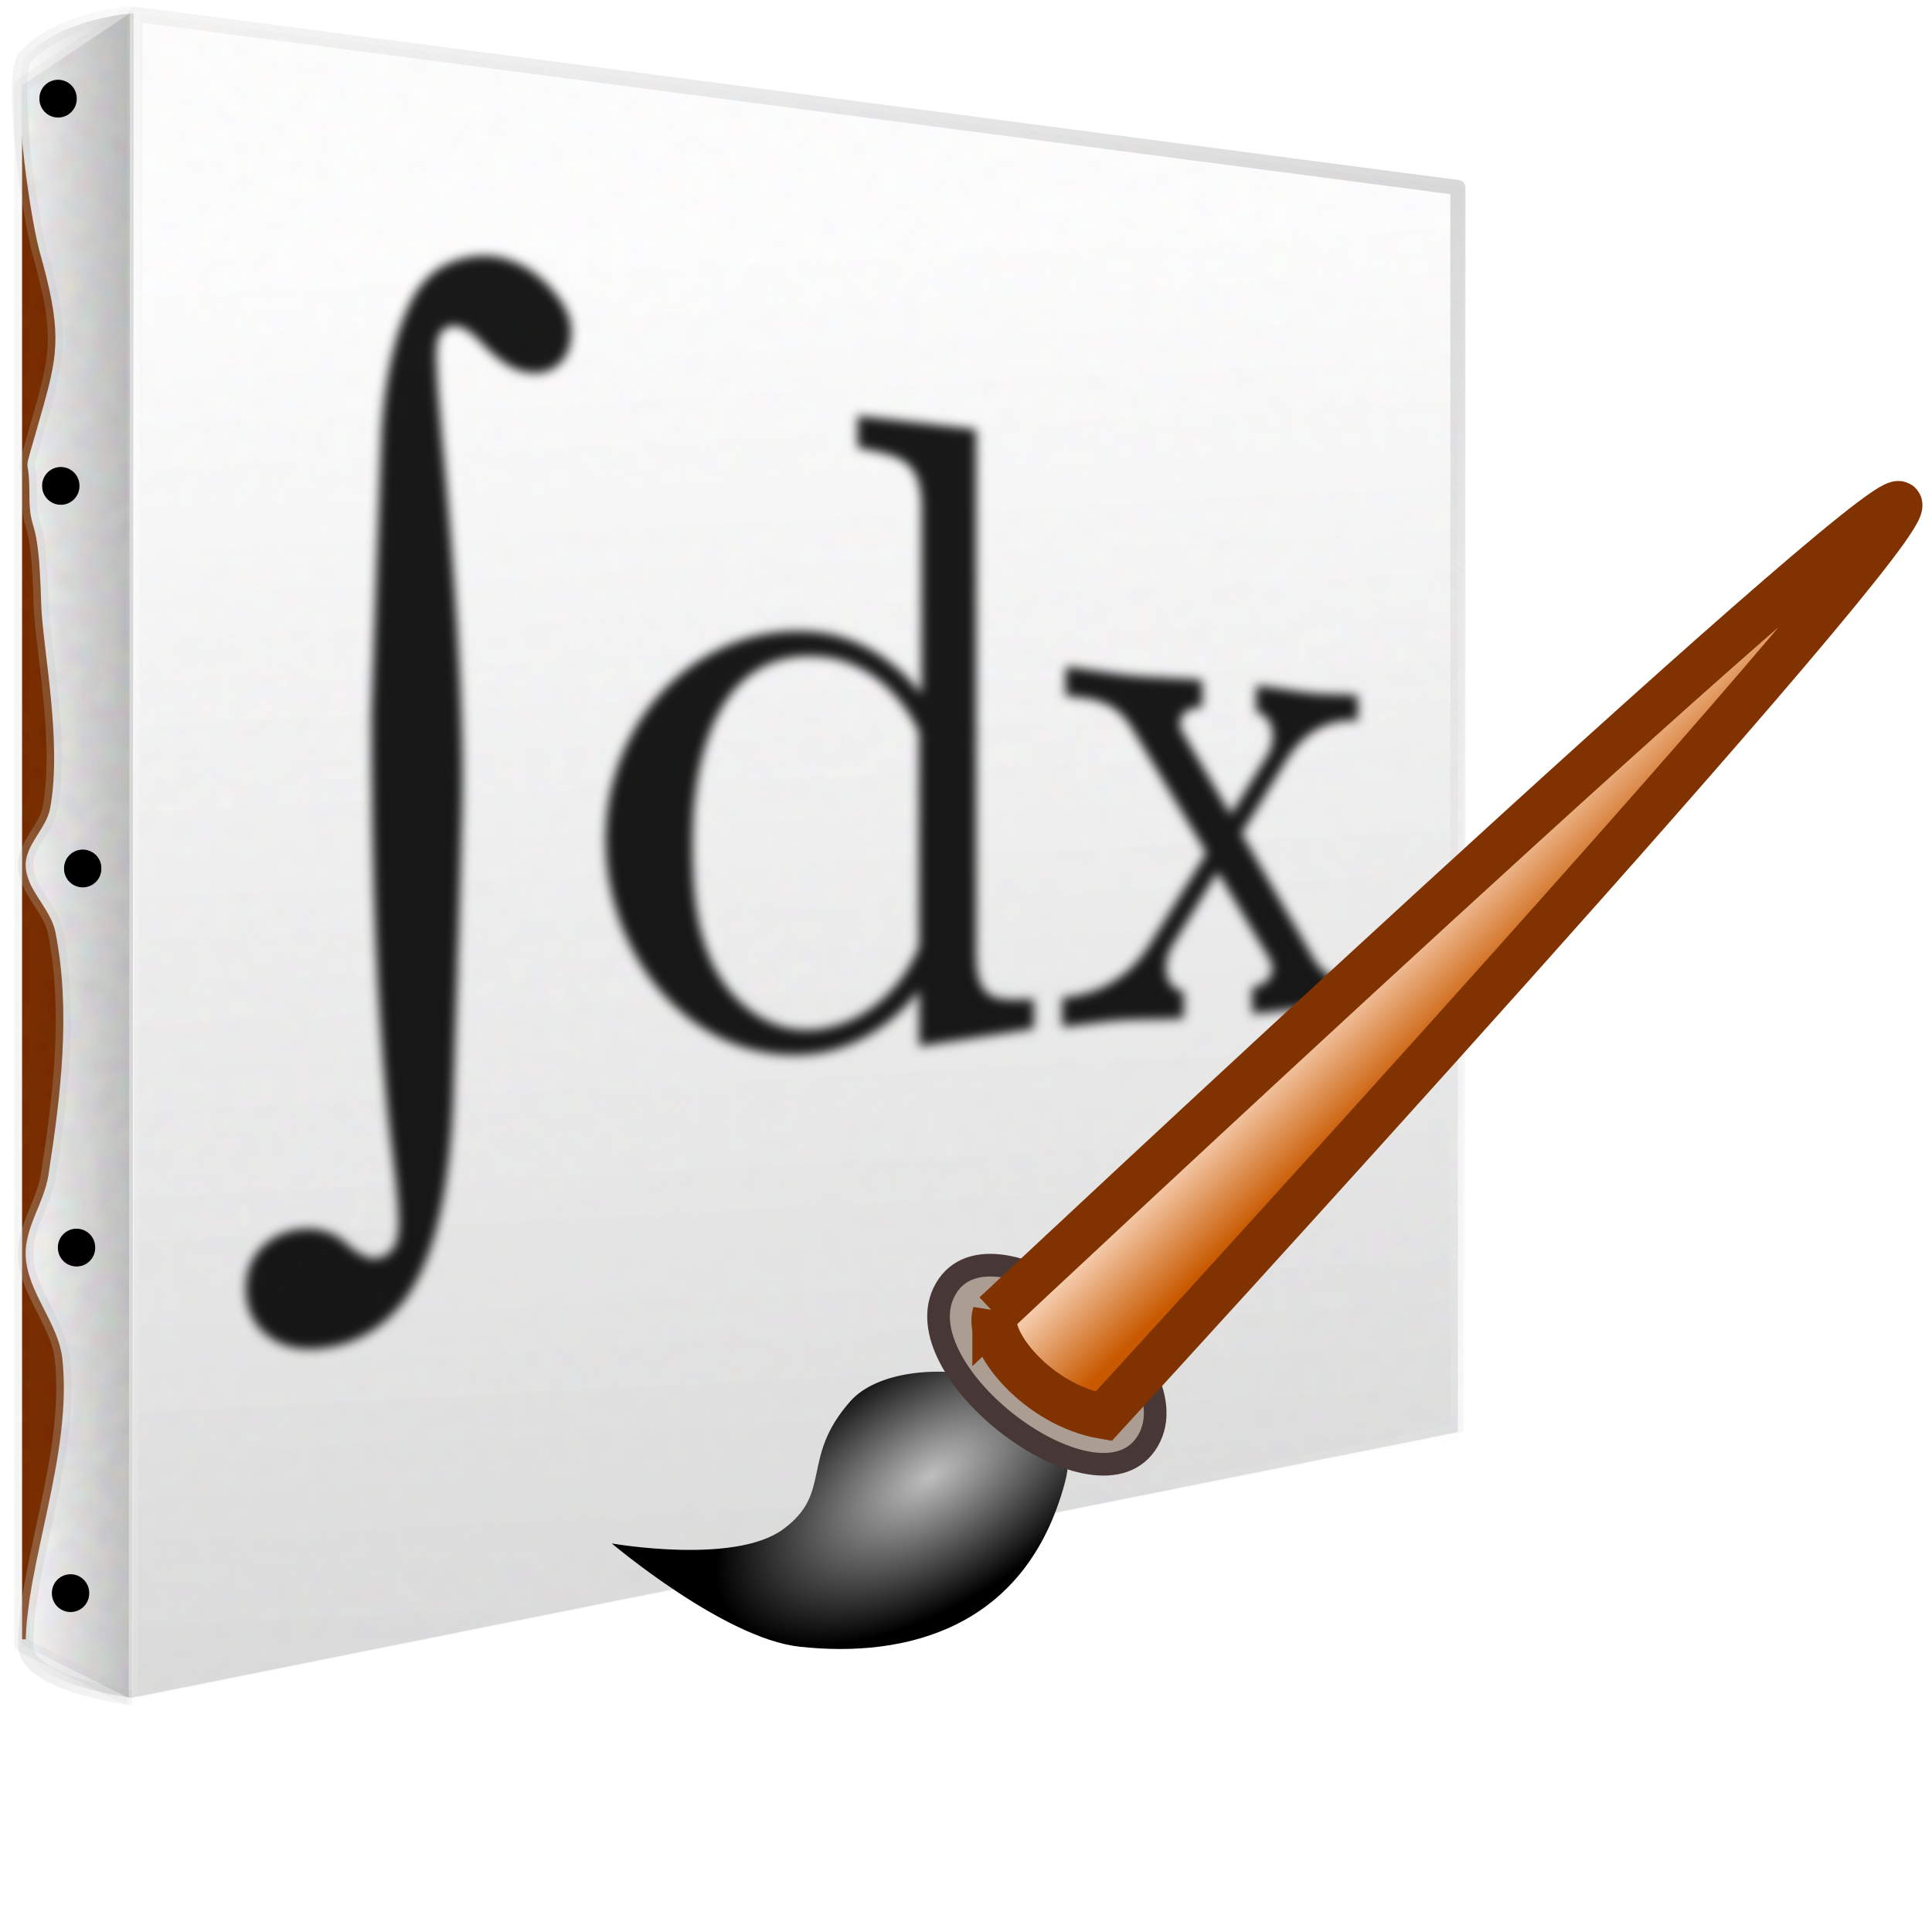
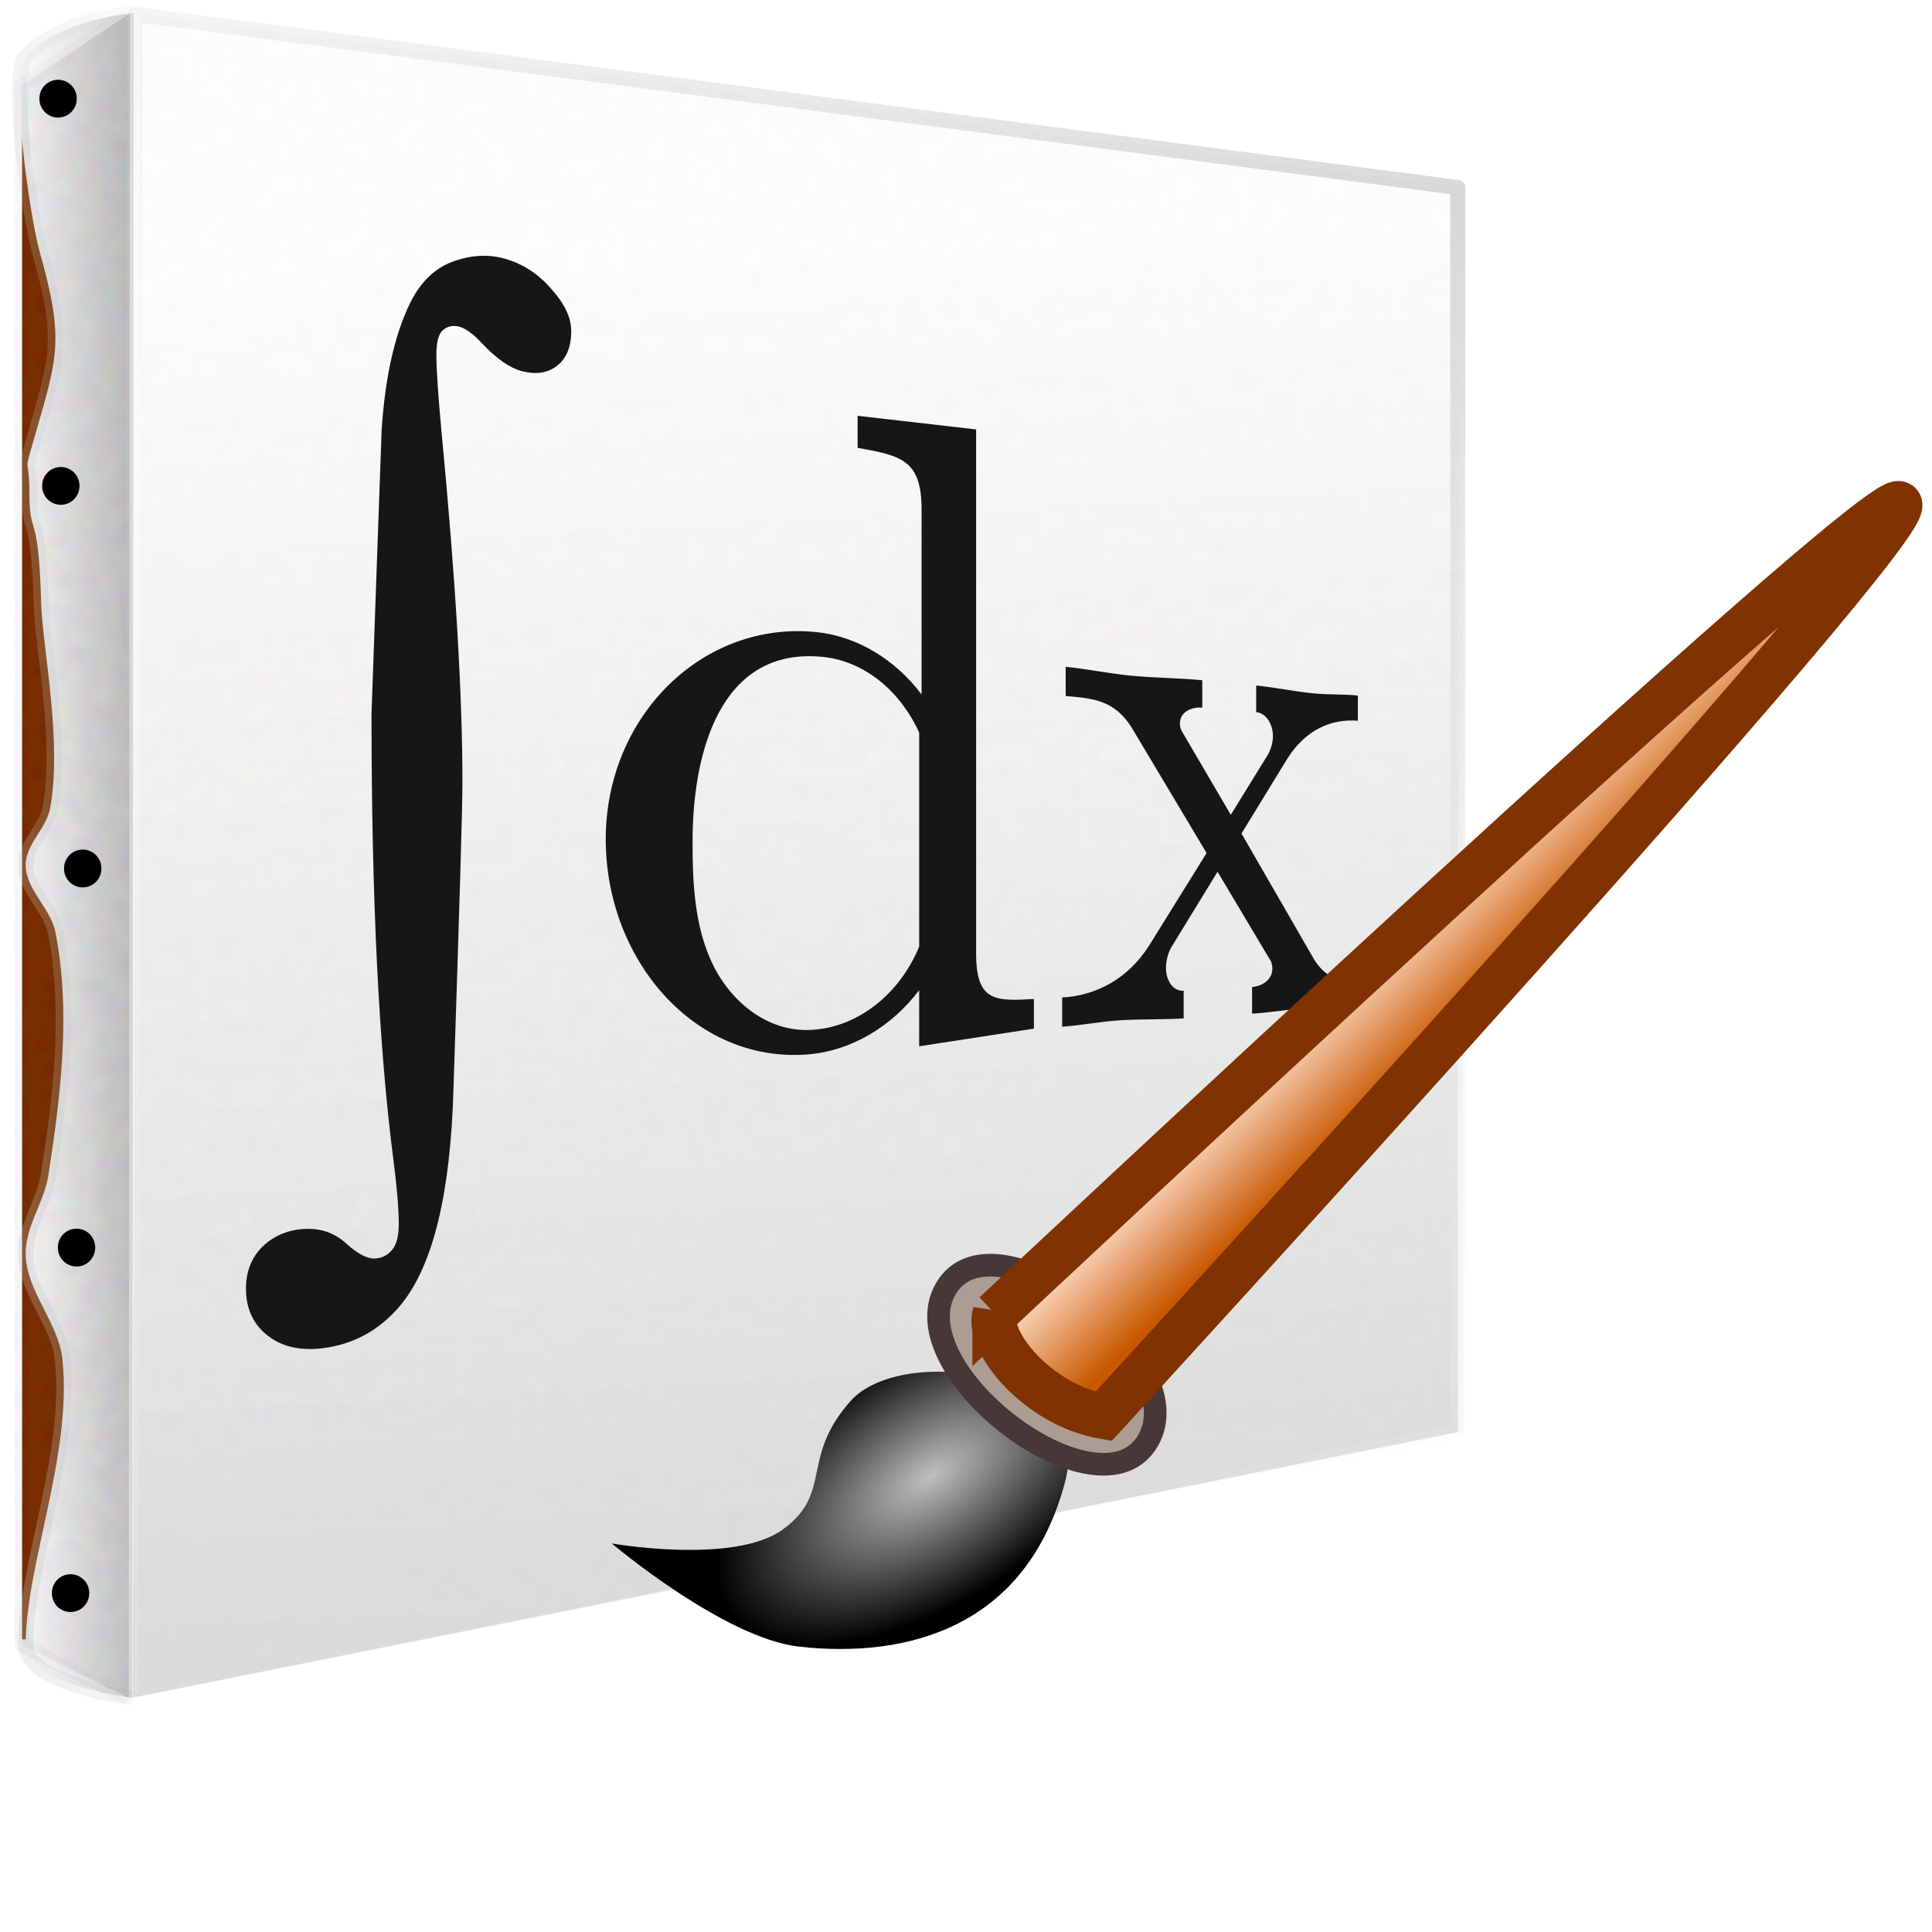
<svg xmlns="http://www.w3.org/2000/svg" xmlns:ns1="http://www.openswatchbook.org/uri/2009/osb" xmlns:xlink="http://www.w3.org/1999/xlink" version="1.1" id="svg3088" height="256" width="256" enable-background="new">
  <defs id="defs3090">
    <linearGradient id="linearGradient13475">
      <stop style="stop-color:#d0d0d0;stop-opacity:1;" offset="0" id="stop13477" />
      <stop style="stop-color:#cacaca;stop-opacity:0;" offset="1" id="stop13479" />
    </linearGradient>
    <linearGradient id="linearGradient13396">
      <stop style="stop-color:#c4c4c4;stop-opacity:1;" offset="0" id="stop13398" />
      <stop style="stop-color:#ffffff;stop-opacity:0;" offset="1" id="stop13400" />
    </linearGradient>
    <linearGradient id="linearGradient12834">
      <stop id="stop12836" offset="0" style="stop-color:#cfc4c4;stop-opacity:1" />
      <stop id="stop12838" offset="1" style="stop-color:#ffffff;stop-opacity:1" />
    </linearGradient>
    <linearGradient id="linearGradient4788" ns1:paint="solid">
      <stop style="stop-color:#ffffff;stop-opacity:1;" offset="0" id="stop4790" />
-     </linearGradient>
-     <linearGradient id="linearGradient3936">
-       <stop style="stop-color:#cbcbcb;stop-opacity:1;" offset="0" id="stop3938" />
-       <stop style="stop-color:#cbcbcb;stop-opacity:0;" offset="1" id="stop3940" />
    </linearGradient>
    <linearGradient id="linearGradient3924">
      <stop style="stop-color:#d4d4d4;stop-opacity:1;" offset="0" id="stop3926" />
      <stop style="stop-color:#ffffff;stop-opacity:1" offset="1" id="stop3928" />
    </linearGradient>
    <linearGradient id="linearGradient3970">
      <stop style="stop-color:#c85900;stop-opacity:1;" offset="0" id="stop3972" />
      <stop style="stop-color:#ffe4d1;stop-opacity:1;" offset="1" id="stop3974" />
    </linearGradient>
    <linearGradient id="linearGradient3962">
      <stop style="stop-color:#bfbfbf;stop-opacity:1;" offset="0" id="stop3964" />
      <stop style="stop-color:#000000;stop-opacity:1" offset="1" id="stop3966" />
    </linearGradient>
    <clipPath id="clipPath3088" clipPathUnits="userSpaceOnUse">
      <path id="path3090" d="m 0,0 595.276,0 0,841.89 L 0,841.89 0,0 z" />
    </clipPath>
    <radialGradient xlink:href="#linearGradient3962" id="radialGradient3133" gradientUnits="userSpaceOnUse" gradientTransform="matrix(0.8792177,-0.5750723,0.2955658,0.4518853,-280.8181,628.0653)" cx="134.835" cy="995.722" fx="134.835" fy="995.722" r="30.678" />
    <linearGradient xlink:href="#linearGradient3970" id="linearGradient3135" gradientUnits="userSpaceOnUse" x1="193.84" y1="947.997" x2="183.474" y2="937.497" />
    <linearGradient xlink:href="#linearGradient3970" id="linearGradient3998" gradientUnits="userSpaceOnUse" x1="193.84" y1="947.997" x2="183.474" y2="937.497" gradientTransform="translate(-9,-35)" />
    <radialGradient xlink:href="#linearGradient3962" id="radialGradient4002" gradientUnits="userSpaceOnUse" gradientTransform="matrix(0.8792177,-0.5750723,0.2955658,0.4518853,-289.8181,593.0653)" cx="134.835" cy="995.722" fx="134.835" fy="995.722" r="30.678" />
-     <radialGradient xlink:href="#linearGradient3962" id="radialGradient3413" gradientUnits="userSpaceOnUse" gradientTransform="matrix(0.8792177,-0.5750723,0.2955658,0.4518853,-289.8181,593.0653)" cx="134.835" cy="995.722" fx="134.835" fy="995.722" r="30.678" />
-     <linearGradient xlink:href="#linearGradient3970" id="linearGradient3415" gradientUnits="userSpaceOnUse" gradientTransform="translate(-9,-35)" x1="193.84" y1="947.997" x2="183.474" y2="937.497" />
-     <linearGradient xlink:href="#linearGradient3924" id="linearGradient3934" x1="97.431" y1="1183.729" x2="-8.574" y2="821.541" gradientUnits="userSpaceOnUse" />
-     <linearGradient xlink:href="#linearGradient3936" id="linearGradient3942" x1="-64.188" y1="909.624" x2="-81.809" y2="909.801" gradientUnits="userSpaceOnUse" />
    <filter id="filter3987" color-interpolation-filters="sRGB">
      <feGaussianBlur id="feGaussianBlur3989" stdDeviation="3" />
    </filter>
    <linearGradient xlink:href="#linearGradient3936-6" id="linearGradient3942-2" x1="-64.188" y1="909.624" x2="-81.809" y2="909.801" gradientUnits="userSpaceOnUse" />
    <linearGradient id="linearGradient3936-6">
      <stop style="stop-color:#cfcfcf;stop-opacity:1;" offset="0" id="stop3938-0" />
      <stop style="stop-color:#ffffff;stop-opacity:1;" offset="1" id="stop3940-1" />
    </linearGradient>
    <linearGradient xlink:href="#linearGradient3924-5" id="linearGradient3934-4" x1="97.431" y1="1183.729" x2="-8.574" y2="821.541" gradientUnits="userSpaceOnUse" />
    <linearGradient id="linearGradient3924-5">
      <stop style="stop-color:#d4d4d4;stop-opacity:1;" offset="0" id="stop3926-3" />
      <stop style="stop-color:#ffffff;stop-opacity:1" offset="1" id="stop3928-6" />
    </linearGradient>
    <radialGradient xlink:href="#linearGradient3962-2" id="radialGradient3413-3" gradientUnits="userSpaceOnUse" gradientTransform="matrix(0.8792177,-0.5750723,0.2955658,0.4518853,-289.8181,593.0653)" cx="134.835" cy="995.722" fx="134.835" fy="995.722" r="30.678" />
    <linearGradient id="linearGradient3962-2">
      <stop style="stop-color:#bfbfbf;stop-opacity:1;" offset="0" id="stop3964-7" />
      <stop style="stop-color:#000000;stop-opacity:1" offset="1" id="stop3966-0" />
    </linearGradient>
    <linearGradient xlink:href="#linearGradient3970-4" id="linearGradient3415-7" gradientUnits="userSpaceOnUse" gradientTransform="translate(-9,-35)" x1="193.84" y1="947.997" x2="183.474" y2="937.497" />
    <linearGradient id="linearGradient3970-4">
      <stop style="stop-color:#c85900;stop-opacity:1;" offset="0" id="stop3972-8" />
      <stop style="stop-color:#ffe4d1;stop-opacity:1;" offset="1" id="stop3974-1" />
    </linearGradient>
    <linearGradient xlink:href="#linearGradient3936-6" id="linearGradient4222" gradientUnits="userSpaceOnUse" x1="-64.188" y1="909.624" x2="-81.809" y2="909.801" />
    <linearGradient xlink:href="#linearGradient3924-5" id="linearGradient4224" gradientUnits="userSpaceOnUse" x1="97.431" y1="1183.729" x2="-8.574" y2="821.541" />
    <radialGradient xlink:href="#linearGradient3962-2" id="radialGradient4226" gradientUnits="userSpaceOnUse" gradientTransform="matrix(0.8792177,-0.5750723,0.2955658,0.4518853,-289.8181,593.0653)" cx="134.835" cy="995.722" fx="134.835" fy="995.722" r="30.678" />
    <linearGradient xlink:href="#linearGradient3970-4" id="linearGradient4228" gradientUnits="userSpaceOnUse" gradientTransform="translate(-9,-35)" x1="193.84" y1="947.997" x2="183.474" y2="937.497" />
    <linearGradient xlink:href="#linearGradient3936-6" id="linearGradient4272" gradientUnits="userSpaceOnUse" x1="-64.188" y1="909.624" x2="-81.809" y2="909.801" />
    <linearGradient xlink:href="#linearGradient3924-5" id="linearGradient4274" gradientUnits="userSpaceOnUse" x1="97.431" y1="1183.729" x2="-8.574" y2="821.541" />
    <radialGradient xlink:href="#linearGradient3962-2" id="radialGradient4276" gradientUnits="userSpaceOnUse" gradientTransform="matrix(0.8792177,-0.5750723,0.2955658,0.4518853,-289.8181,593.0653)" cx="134.835" cy="995.722" fx="134.835" fy="995.722" r="30.678" />
    <linearGradient xlink:href="#linearGradient3970-4" id="linearGradient4278" gradientUnits="userSpaceOnUse" gradientTransform="translate(-9,-35)" x1="193.84" y1="947.997" x2="183.474" y2="937.497" />
    <linearGradient xlink:href="#linearGradient3936-6" id="linearGradient4300" gradientUnits="userSpaceOnUse" x1="-64.188" y1="909.624" x2="-81.809" y2="909.801" />
    <linearGradient xlink:href="#linearGradient3924-5" id="linearGradient4302" gradientUnits="userSpaceOnUse" x1="97.431" y1="1183.729" x2="-8.574" y2="821.541" />
    <radialGradient xlink:href="#linearGradient3962-2" id="radialGradient4304" gradientUnits="userSpaceOnUse" gradientTransform="matrix(0.8792177,-0.5750723,0.2955658,0.4518853,-289.8181,593.0653)" cx="134.835" cy="995.722" fx="134.835" fy="995.722" r="30.678" />
    <linearGradient xlink:href="#linearGradient3970-4" id="linearGradient4306" gradientUnits="userSpaceOnUse" gradientTransform="translate(-9,-35)" x1="193.84" y1="947.997" x2="183.474" y2="937.497" />
    <linearGradient xlink:href="#linearGradient3936-6" id="linearGradient4327" gradientUnits="userSpaceOnUse" x1="-64.188" y1="909.624" x2="-81.809" y2="909.801" />
    <linearGradient xlink:href="#linearGradient3924-5" id="linearGradient4329" gradientUnits="userSpaceOnUse" x1="97.431" y1="1183.729" x2="-8.574" y2="821.541" />
    <radialGradient xlink:href="#linearGradient3962-2" id="radialGradient4331" gradientUnits="userSpaceOnUse" gradientTransform="matrix(0.8792177,-0.5750723,0.2955658,0.4518853,-289.8181,593.0653)" cx="134.835" cy="995.722" fx="134.835" fy="995.722" r="30.678" />
    <linearGradient xlink:href="#linearGradient3970-4" id="linearGradient4333" gradientUnits="userSpaceOnUse" gradientTransform="translate(-9,-35)" x1="193.84" y1="947.997" x2="183.474" y2="937.497" />
    <linearGradient xlink:href="#linearGradient3936-6" id="linearGradient4355" gradientUnits="userSpaceOnUse" x1="-64.188" y1="909.624" x2="-81.809" y2="909.801" gradientTransform="translate(-245.247,-7.144219)" />
    <radialGradient xlink:href="#linearGradient3962-2" id="radialGradient4357" gradientUnits="userSpaceOnUse" gradientTransform="matrix(0.8792177,-0.5750723,0.2955658,0.4518853,-289.8181,593.0653)" cx="134.835" cy="995.722" fx="134.835" fy="995.722" r="30.678" />
    <linearGradient xlink:href="#linearGradient3970-4" id="linearGradient4359" gradientUnits="userSpaceOnUse" gradientTransform="translate(-9,-35)" x1="193.84" y1="947.997" x2="183.474" y2="937.497" />
    <filter id="filter4592" x="-0.25" y="-0.25" width="1.5" height="1.5" color-interpolation-filters="sRGB">
      <feGaussianBlur id="feGaussianBlur4594" stdDeviation="1" result="result6" />
      <feComposite id="feComposite4596" in2="result6" operator="in" in="result6" result="result7" />
      <feGaussianBlur id="feGaussianBlur4598" stdDeviation="8" result="result3" in="result7" />
      <feComposite id="feComposite4600" in2="result7" operator="over" result="result91" />
      <feComposite id="feComposite4602" in2="result91" operator="in" in="result3" result="result5" />
      <feColorMatrix id="feColorMatrix4604" values="0 0 0 -1 0 0 0 0 -1 0 0 0 0 -1 0 0 0 0 1 0 " result="result4" />
      <feSpecularLighting id="feSpecularLighting4606" surfaceScale="3" specularConstant="2" specularExponent="45" in="result4" result="result11">
        <fePointLight id="fePointLight4608" x="-5000" y="-10000" z="20000" />
      </feSpecularLighting>
      <feComposite id="feComposite4610" in2="result4" operator="arithmetic" k1="1" result="result10" />
      <feComposite id="feComposite4612" in2="result10" operator="arithmetic" k2="0.5" k3="1" in="result5" result="result8" />
      <feComposite id="feComposite4614" in2="result8" result="result9" />
      <feBlend id="feBlend4616" in2="result9" mode="normal" />
    </filter>
    <filter id="filter4650" color-interpolation-filters="sRGB">
      <feGaussianBlur id="feGaussianBlur4652" stdDeviation="3" />
    </filter>
    <filter id="filter4732" color-interpolation-filters="sRGB">
      <feTurbulence id="feTurbulence4734" numOctaves="5" baseFrequency="0.02" type="fractalNoise" />
      <feColorMatrix id="feColorMatrix4736" result="result0" values="1 0 0 0 0 0 1 0 0 0 0 0 1 0 0 0 0 0 3 -1 " />
      <feFlood id="feFlood4738" flood-opacity="1" flood-color="rgb(145,199,195)" result="result1" />
      <feBlend id="feBlend4740" in2="SourceGraphic" mode="normal" in="result1" result="result2" />
      <feComposite id="feComposite4742" in2="result0" operator="out" result="result3" />
      <feComposite id="feComposite4744" in2="SourceGraphic" operator="atop" />
    </filter>
    <filter id="filter4774" color-interpolation-filters="sRGB">
      <feTurbulence id="feTurbulence4776" numOctaves="5" baseFrequency="0.02" type="fractalNoise" />
      <feColorMatrix id="feColorMatrix4778" result="result0" values="1 0 0 0 0 0 1 0 0 0 0 0 1 0 0 0 0 0 3 -1 " />
      <feFlood id="feFlood4780" flood-opacity="1" flood-color="rgb(145,199,195)" result="result1" />
      <feBlend id="feBlend4782" in2="SourceGraphic" mode="normal" in="result1" result="result2" />
      <feComposite id="feComposite4784" in2="result0" operator="out" result="result3" />
      <feComposite id="feComposite4786" in2="SourceGraphic" operator="atop" />
    </filter>
    <filter id="filter5166">
      <feGaussianBlur stdDeviation="0.884" id="feGaussianBlur5168" />
    </filter>
    <filter id="filter5170" color-interpolation-filters="sRGB">
      <feTurbulence id="feTurbulence5172" numOctaves="5" baseFrequency="0.02" type="fractalNoise" />
      <feColorMatrix id="feColorMatrix5174" result="result0" values="1 0 0 0 0 0 1 0 0 0 0 0 1 0 0 0 0 0 3 -1 " />
      <feFlood id="feFlood5176" flood-opacity="1" flood-color="rgb(145,199,195)" result="result1" />
      <feBlend id="feBlend5178" in2="SourceGraphic" mode="normal" in="result1" result="result2" />
      <feComposite id="feComposite5180" in2="result0" operator="out" result="result3" />
      <feComposite id="feComposite5182" in2="SourceGraphic" operator="atop" />
    </filter>
    <filter id="filter6786" color-interpolation-filters="sRGB">
      <feTurbulence id="feTurbulence6788" numOctaves="5" baseFrequency="0.02" type="fractalNoise" result="result4" />
      <feColorMatrix id="feColorMatrix6790" result="result0" values="1 0 0 0 0 0 1 0 0 0 0 0 1 0 0 0 0 0 3 -1 " />
      <feFlood id="feFlood6792" flood-opacity="1" flood-color="rgb(145,199,195)" result="result1" in="result4" />
      <feBlend id="feBlend6794" in2="SourceGraphic" mode="normal" in="result1" result="result2" />
      <feComposite id="feComposite6796" in2="result0" operator="out" result="result3" />
      <feComposite id="feComposite6798" in2="SourceGraphic" operator="atop" />
    </filter>
    <linearGradient xlink:href="#linearGradient3924-5" id="linearGradient12772" x1="-187.047" y1="1065.337" x2="-199.683" y2="821.385" gradientUnits="userSpaceOnUse" />
    <filter id="filter12787">
      <feTurbulence id="feTurbulence12789" type="fractalNoise" result="result1" baseFrequency="0.386" in="SourceGraphic" />
      <feComposite id="feComposite13384" operator="out" result="result2" in2="result1" />
      <feComposite id="feComposite13386" in2="SourceGraphic" operator="atop" />
    </filter>
    <linearGradient xlink:href="#linearGradient3924-5" id="linearGradient12832" x1="-107.962" y1="261.754" x2="-198.871" y2="102.754" gradientUnits="userSpaceOnUse" />
    <linearGradient xlink:href="#linearGradient13396" id="linearGradient13394" x1="-171.198" y1="740.068" x2="-291.192" y2="911.188" gradientUnits="userSpaceOnUse" />
    <linearGradient xlink:href="#linearGradient3936-6" id="linearGradient13436" gradientUnits="userSpaceOnUse" gradientTransform="translate(-245.247,-7.144219)" x1="-64.188" y1="909.624" x2="-81.809" y2="909.801" />
    <linearGradient xlink:href="#linearGradient3924-5" id="linearGradient13438" gradientUnits="userSpaceOnUse" x1="-187.047" y1="1065.337" x2="-199.683" y2="821.385" />
    <linearGradient xlink:href="#linearGradient13396" id="linearGradient13440" gradientUnits="userSpaceOnUse" x1="-171.198" y1="740.068" x2="-291.192" y2="911.188" />
    <linearGradient xlink:href="#linearGradient3924-5" id="linearGradient13442" gradientUnits="userSpaceOnUse" x1="-107.962" y1="261.754" x2="-198.871" y2="102.754" />
    <radialGradient xlink:href="#linearGradient3962-2" id="radialGradient13444" gradientUnits="userSpaceOnUse" gradientTransform="matrix(0.8792177,-0.5750723,0.2955658,0.4518853,-289.8181,593.0653)" cx="134.835" cy="995.722" fx="134.835" fy="995.722" r="30.678" />
    <linearGradient xlink:href="#linearGradient3970-4" id="linearGradient13446" gradientUnits="userSpaceOnUse" gradientTransform="translate(-9,-35)" x1="193.84" y1="947.997" x2="183.474" y2="937.497" />
    <linearGradient xlink:href="#linearGradient3924-5" id="linearGradient13457" gradientUnits="userSpaceOnUse" x1="-107.962" y1="261.754" x2="-198.871" y2="102.754" gradientTransform="translate(329.5118,5.656854)" />
    <linearGradient xlink:href="#linearGradient3924-5" id="linearGradient13467" gradientUnits="userSpaceOnUse" x1="-187.047" y1="1065.337" x2="-199.683" y2="821.385" gradientTransform="translate(329.5118,-790.7053)" />
    <linearGradient xlink:href="#linearGradient13396" id="linearGradient13469" gradientUnits="userSpaceOnUse" x1="-171.198" y1="740.068" x2="-291.192" y2="911.188" gradientTransform="translate(329.5118,-790.7053)" />
    <linearGradient xlink:href="#linearGradient3936-6" id="linearGradient13472" gradientUnits="userSpaceOnUse" gradientTransform="translate(84.26476,-797.8496)" x1="-64.188" y1="909.624" x2="-81.809" y2="909.801" />
    <linearGradient xlink:href="#linearGradient13475" id="linearGradient13481" x1="-60.601" y1="108.365" x2="30.72" y2="103.865" gradientUnits="userSpaceOnUse" />
    <linearGradient xlink:href="#linearGradient3936-6" id="linearGradient3249" gradientUnits="userSpaceOnUse" gradientTransform="translate(18.26476,-797.8496)" x1="-64.188" y1="909.624" x2="-81.809" y2="909.801" />
    <linearGradient xlink:href="#linearGradient13475" id="linearGradient3251" gradientUnits="userSpaceOnUse" x1="-60.601" y1="108.365" x2="30.72" y2="103.865" gradientTransform="translate(-66,0)" />
    <linearGradient xlink:href="#linearGradient3936-6" id="linearGradient3254" gradientUnits="userSpaceOnUse" gradientTransform="translate(83.76476,-797.8496)" x1="-64.188" y1="909.624" x2="-81.809" y2="909.801" />
    <linearGradient xlink:href="#linearGradient13475" id="linearGradient3256" gradientUnits="userSpaceOnUse" x1="-60.601" y1="108.365" x2="30.72" y2="103.865" gradientTransform="translate(-0.5,0)" />
    <filter id="filter3180">
      <feBlend mode="multiply" in2="BackgroundImage" id="feBlend3182" />
    </filter>
+     <filter id="filter4814">
+       <feBlend mode="multiply" in2="BackgroundImage" id="feBlend4816" />
+     </filter>
  </defs>
  <g id="layer1" transform="translate(0,-796.3622)" style="display:inline">
    <rect style="fill:#803300;fill-opacity:1;stroke:none" id="rect3959" width="9.29" height="208.638" x="2.928" y="804.942" />
    <g style="display:inline" id="g3174" transform="translate(0,796.3622)">
      <path style="fill:url(#linearGradient13472);fill-opacity:1;stroke:url(#linearGradient13481);stroke-width:2;stroke-linecap:butt;stroke-linejoin:round;stroke-miterlimit:4;stroke-opacity:0.875;stroke-dasharray:none;display:inline" d="m 17.562,224.98 c 0,0 -14.176,-1.755 -14.163,-7.024 C 3.427,207.202 9.609,192.753 8.269,180.102 7.755,175.249 3.549,171.172 3.399,166.294 3.287,162.631 5.854,159.342 6.414,155.72 8.054,145.103 9.42,134.044 7.341,123.503 6.715,120.329 3.418,117.868 3.399,114.633 3.383,111.895 6.152,109.782 6.646,107.09 8.285,98.147 5.608,85.709 5.451,79.839 5.119,67.376 3.891,71.342 3.891,65.267 c 0,-6.224 -1.272,-0.273 1.832,-11.365 C 7.791,46.51 8.154,43.608 5.203,33.169 3.847,28.008 1.315,10.162 3.348,7.555 8.186,2.33 17.72,1.751 17.72,1.751" id="path3130-6" />
      <path style="fill:url(#linearGradient13467);fill-opacity:1;fill-rule:nonzero;stroke:url(#linearGradient13469);stroke-width:2;stroke-linecap:round;stroke-linejoin:round;stroke-miterlimit:4;stroke-opacity:1;stroke-dasharray:none;display:inline" d="m 17.6,224.933 175.576,-35.19 0,-164.891 L 17.877,1.889 z" id="path5429-2" />
      <path style="fill:#000000;fill-opacity:1;stroke:none;display:inline" id="path3943-92" d="m -294.156,57.833 a 6.541,6.541 0 1 1 -13.081,0 6.541,6.541 0 1 1 13.081,0 z" transform="matrix(0.3783784,0,0,0.3783784,121.4725,-8.811409)" />
      <path style="fill:#000000;fill-opacity:1;stroke:none;display:inline" id="path3943-9-6" d="m -294.156,57.833 a 6.541,6.541 0 1 1 -13.081,0 6.541,6.541 0 1 1 13.081,0 z" transform="matrix(0.3783784,0,0,0.3783784,121.8324,42.50055)" />
      <path style="fill:#000000;fill-opacity:1;stroke:none;display:inline" id="path3943-7-3" d="m -294.156,57.833 a 6.541,6.541 0 1 1 -13.081,0 6.541,6.541 0 1 1 13.081,0 z" transform="matrix(0.3783784,0,0,0.3783784,124.7367,93.1962)" />
      <path style="fill:#000000;fill-opacity:1;stroke:none;display:inline" id="path3943-0-2" d="m -294.156,57.833 a 6.541,6.541 0 1 1 -13.081,0 6.541,6.541 0 1 1 13.081,0 z" transform="matrix(0.3783784,0,0,0.3783784,123.9193,143.4281)" />
      <path style="fill:#000000;fill-opacity:1;stroke:none;display:inline" id="path3943-0-1-7" d="m -294.156,57.833 a 6.541,6.541 0 1 1 -13.081,0 6.541,6.541 0 1 1 13.081,0 z" transform="matrix(0.3783784,0,0,0.3783784,123.1253,189.2167)" />
    </g>
-   </g>
-   <g id="layer3" style="display:inline;filter:url(#filter3180)">
-     <path style="opacity:0.211;fill:url(#linearGradient13457);fill-opacity:1;fill-rule:nonzero;stroke:none;display:inline;filter:url(#filter12787)" d="m 18.307,224.933 175.576,-35.19 0,-164.891 L 18.584,1.889 z" id="path12774" />
-     <path id="path3247" d="m 17.062,224.98 -14.163,-7.024 0,-206.646 14.32,-9.559" style="opacity:0.709;fill:url(#linearGradient3254);fill-opacity:1;stroke:url(#linearGradient3256);stroke-width:2;stroke-linecap:butt;stroke-linejoin:round;stroke-miterlimit:4;stroke-opacity:0.875;stroke-dasharray:none;display:inline;filter:url(#filter12787)" />
-   </g>
-   <g id="layer5" style="display:inline">
-     <g id="g3378-2-4" transform="matrix(0.8296187,0,0,0.8296187,255.3466,-728.5745)" style="opacity:0.9;fill:#000000;fill-opacity:1;display:inline;filter:url(#filter5166)">
+     <g id="g3378-2-4" transform="matrix(0.8296187,0,0,0.8296187,255.3466,67.78764)" style="display:inline;opacity:0.9;fill:#000000;fill-opacity:1">
      <path id="path3275-6-2" d="m -248.453,992.199 c 0,0 1.619,-45.338 1.619,-45.338 0.569,-8.612 2.14,-15.474 4.695,-20.557 1.666,-3.231 3.93,-5.345 6.773,-6.352 2.866,-1.032 5.607,-1.168 8.227,-0.426 2.875,0.815 5.345,2.433 7.424,4.844 2.114,2.35 3.163,4.583 3.164,6.716 -4e-5,2.507 -0.745,4.345 -2.243,5.522 -1.453,1.145 -3.282,1.453 -5.498,0.913 -2.009,-0.489 -4.211,-2.012 -6.612,-4.588 -1.359,-1.446 -2.547,-2.301 -3.562,-2.559 -1.02,-0.259 -1.893,-0.062 -2.619,0.593 -0.667,0.617 -1.002,1.906 -1.002,3.868 -3e-5,2.354 0.274,6.479 0.82,12.366 2.231,23.3 3.339,41.941 3.339,56.098 -4e-5,3.72 -0.478,20.022 -1.438,49.001 -0.481,16.46 -3.208,27.815 -8.264,34.143 -3.393,4.161 -7.674,6.548 -12.893,7.123 -3.457,0.381 -6.32,-0.31 -8.568,-2.088 -2.269,-1.796 -3.412,-4.287 -3.412,-7.46 0,-2.694 0.866,-4.917 2.59,-6.657 1.779,-1.733 3.984,-2.685 6.603,-2.864 2.656,-0.182 4.922,0.592 6.81,2.31 1.873,1.704 3.443,2.499 4.717,2.397 1.077,-0.087 1.96,-0.557 2.652,-1.409 0.689,-0.85 1.033,-2.211 1.033,-4.085 -3e-5,-2.386 -0.281,-5.778 -0.845,-10.185 -2.333,-17.91 -3.508,-41.731 -3.508,-71.323" style="font-size:144px;font-style:normal;font-variant:normal;font-weight:normal;font-stretch:normal;text-align:start;line-height:125%;letter-spacing:0px;word-spacing:0px;writing-mode:lr-tb;text-anchor:start;fill:#000000;fill-opacity:1;stroke:none;font-family:BKM-cmr10;-inkscape-font-specification:BKM-cmr10" />
      <path id="path3277-76-3" d="m -178.929,1046.626 c 7.035,-0.512 13.556,-4.444 17.951,-10.274 0,0 0,8.967 0,8.967 0,0 18.326,-2.822 18.326,-2.822 0,0 0,-4.734 0,-4.734 -6.101,0.336 -9.232,0.508 -9.232,-7.266 0,0 0,-83.705 0,-83.705 0,0 -18.929,-2.177 -18.929,-2.177 0,0 0,5.115 0,5.115 6.874,1.252 10.218,1.861 10.218,9.824 0,0 0,29.574 0,29.574 -4.125,-5.506 -10.218,-9.294 -16.794,-9.967 -18.097,-1.854 -33.651,13.37 -33.651,33.097 0,19.081 14.021,35.685 32.112,34.368 m -14.883,-14.11 c -3.054,-6.142 -3.362,-13.171 -3.362,-19.894 0,-14.227 4.42,-31.015 20.619,-29.519 6.949,0.642 12.615,5.613 15.577,12.114 0,0 0,34.16 0,34.16 -2.961,7.261 -9.432,12.833 -17.109,13.314 -6.689,0.42 -12.567,-3.979 -15.725,-10.176" style="font-size:144px;font-style:normal;font-variant:normal;font-weight:normal;font-stretch:normal;text-align:start;line-height:125%;letter-spacing:0px;word-spacing:0px;writing-mode:lr-tb;text-anchor:start;fill:#000000;fill-opacity:1;stroke:none;font-family:BKM-cmr10;-inkscape-font-specification:BKM-cmr10" />
      <path id="path3279-7-1" d="m -138.14,1042.187 c 3.007,-0.206 5.963,-0.802 9.08,-1.013 3.583,-0.241 6.989,-0.089 10.325,-0.318 0,0 0,-4.41 0,-4.41 -1.71,0.094 -2.826,-1.624 -2.826,-3.657 0,-1.271 0.407,-2.683 1.116,-3.721 0,0 7.123,-11.627 7.123,-11.627 0,0 8.571,14.378 8.571,14.378 0.092,0.358 0.183,0.715 0.183,1.077 0,2.049 -2.027,2.883 -3.238,2.95 0,0 0,4.262 0,4.262 3.421,-0.235 6.858,-0.828 10.219,-1.054 2.689,-0.181 5.414,-0.018 8.091,-0.201 0,0 0,-4.014 0,-4.014 -3.354,0.185 -6.006,0.331 -8.354,-3.313 0,0 -11.648,-20.191 -11.648,-20.191 0,0 7.292,-11.913 7.292,-11.913 2.859,-4.563 6.963,-6.466 11.294,-6.1 0,0 0,-4.033 0,-4.033 -2.362,-0.232 -4.676,-0.108 -7.113,-0.345 -3.013,-0.292 -6.086,-0.952 -9.128,-1.25 0,0 0,4.253 0,4.253 1.574,0.133 2.676,1.913 2.676,3.841 0,1.205 -0.458,2.5 -1.102,3.426 0,0 -5.629,9.129 -5.629,9.129 0,0 -7.828,-13.366 -7.828,-13.366 -0.201,-0.393 -0.301,-0.779 -0.301,-1.158 0,-2.146 2.195,-2.717 3.576,-2.6 0,0 0,-4.369 0,-4.369 -3.777,-0.371 -7.541,-0.357 -11.499,-0.741 -3.407,-0.331 -6.884,-1.064 -10.321,-1.401 0,0 0,4.665 0,4.665 4.422,0.374 7.772,0.658 10.531,5.026 0,0 11.974,20.049 11.974,20.049 0,0 -9.156,14.745 -9.156,14.745 -3.345,5.284 -8.382,8.02 -13.91,8.324 0,0 0,4.672 0,4.672" style="font-size:144px;font-style:normal;font-variant:normal;font-weight:normal;font-stretch:normal;text-align:start;line-height:125%;letter-spacing:0px;word-spacing:0px;writing-mode:lr-tb;text-anchor:start;fill:#000000;fill-opacity:1;stroke:none;font-family:BKM-cmr10;-inkscape-font-specification:BKM-cmr10" />
    </g>
+   </g>
+   <g id="layer3" style="display:inline;filter:url(#filter4814)">
+     <path style="opacity:0.211;fill:url(#linearGradient13457);fill-opacity:1;fill-rule:nonzero;stroke:none;display:inline;filter:url(#filter12787)" d="m 18.307,224.933 175.576,-35.19 0,-164.891 L 18.584,1.889 z" id="path12774" />
+     <path id="path3247" d="m 17.062,224.98 -14.163,-7.024 0,-206.646 14.32,-9.559" style="opacity:0.709;fill:url(#linearGradient3254);fill-opacity:1;stroke:url(#linearGradient3256);stroke-width:2;stroke-linecap:butt;stroke-linejoin:round;stroke-miterlimit:4;stroke-opacity:0.875;stroke-dasharray:none;display:inline;filter:url(#filter12787)" />
  </g>
  <g id="layer4" style="display:inline">
    <path style="fill:#ececec;fill-opacity:1;stroke:none;display:inline" id="path3912-1" d="m 88.388,183.345 a 3.005,3.005 0 1 1 -6.01,0 3.005,3.005 0 1 1 6.01,0 z" transform="matrix(1.705882,0,0,1.705882,-26.38437,-120.0359)" />
    <path style="fill:none;stroke:#f2f2f2;stroke-width:3;stroke-linecap:round;stroke-linejoin:miter;stroke-miterlimit:4;stroke-opacity:1;stroke-dasharray:none;display:inline" d="m 128.001,180.797 c -3.667,-5.245 -3.855,-10.8 1.806,-10.924" id="path3978-3" />
    <g style="display:inline" id="g3396-0" transform="translate(0.26476,-769.8496)">
      <path id="path5346-0" d="m 80.798,974.364 c 0,0 14.869,12.572 24.846,13.677 14.233,1.577 30.075,-2.47 35.212,-21.805 3.946,-14.857 -21.672,-18.321 -28.412,-10.748 -6.741,7.573 -2.286,12.178 -9,17.037 -6.481,4.69 -22.646,1.839 -22.646,1.839 z" style="fill:url(#radialGradient13444);fill-opacity:1;stroke:none" />
      <path id="path5348-7" d="m 151.854,960.732 c 6.303,-10.9 -20.503,-31 -26.806,-20.1 -6.303,10.899 20.503,31 26.806,20.1 z" style="fill:#ac9d93;stroke:#483737;stroke-width:3;stroke-linecap:butt;stroke-linejoin:miter;stroke-miterlimit:4;stroke-opacity:1;stroke-dasharray:none" />
      <path id="path5340-0" d="m 131.576,943.947 c 0,0 116.408,-109.173 119.808,-107.346 3.69,1.983 -105.419,120.931 -105.419,120.931 -8.671,-1.489 -15.561,-9.92 -14.389,-13.586 z" style="fill:url(#linearGradient13446);fill-opacity:1;stroke:#803300;stroke-width:6;stroke-linecap:butt;stroke-linejoin:miter;stroke-miterlimit:4;stroke-opacity:1;stroke-dasharray:none" />
    </g>
  </g>
</svg>
